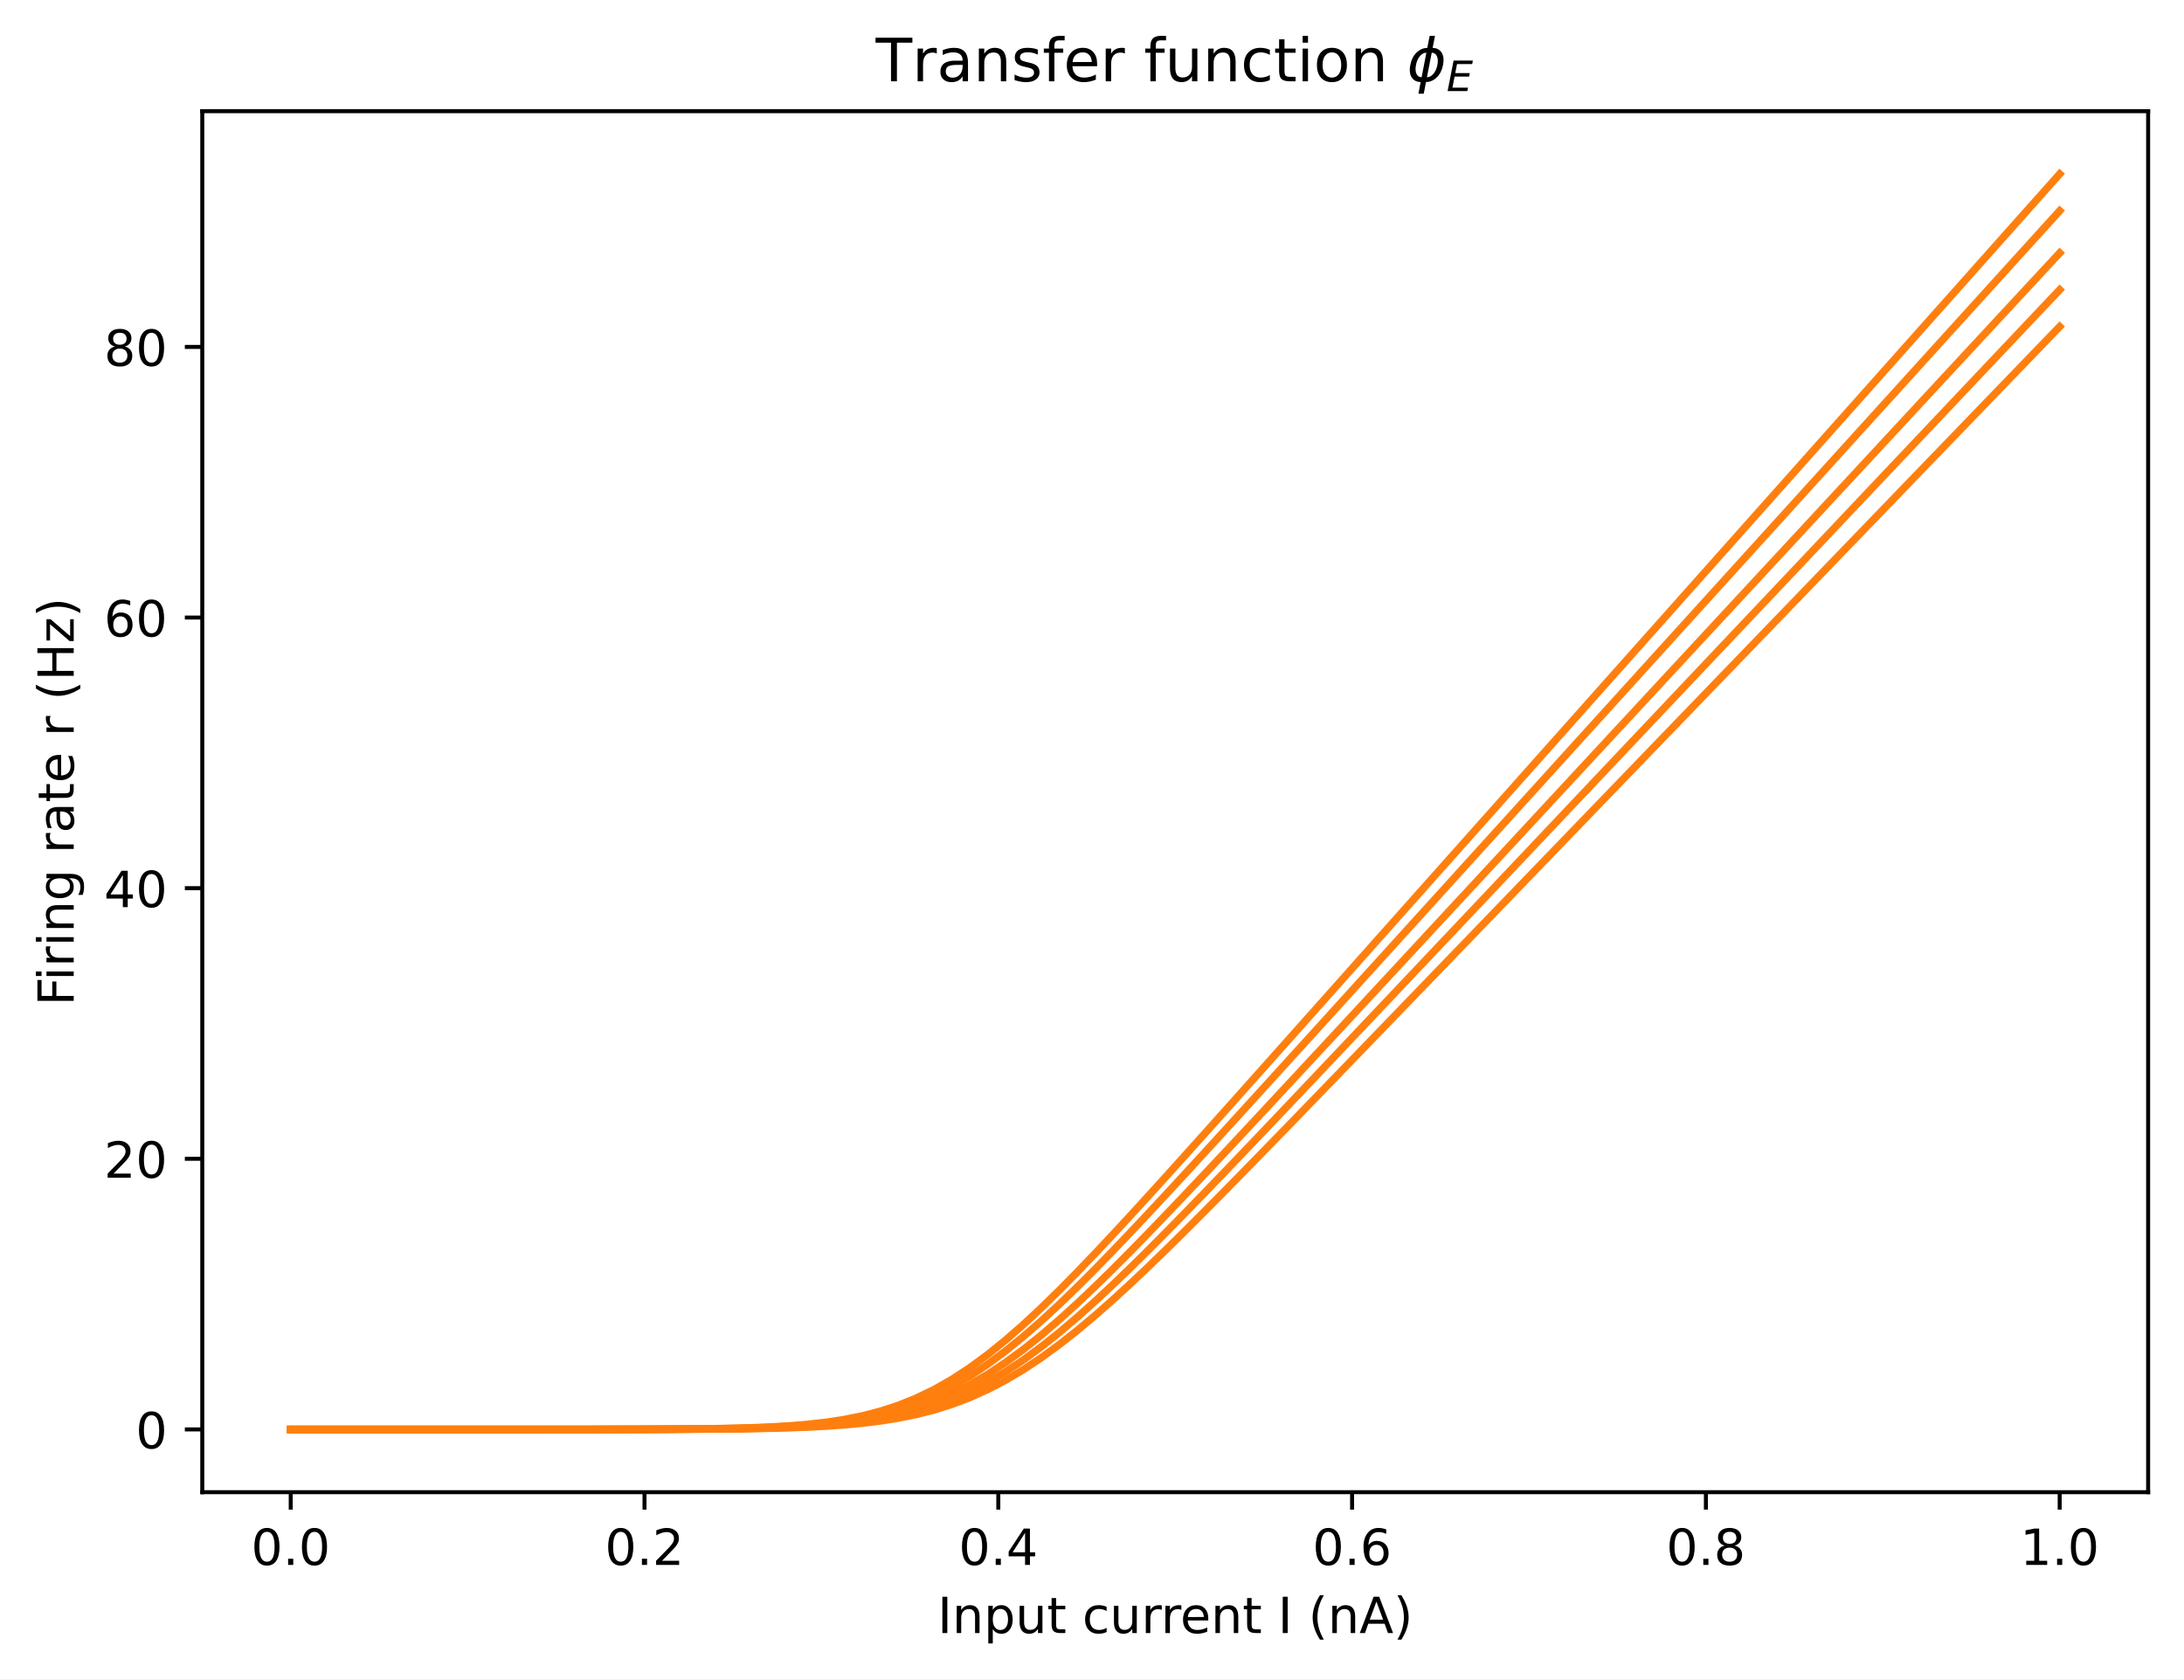
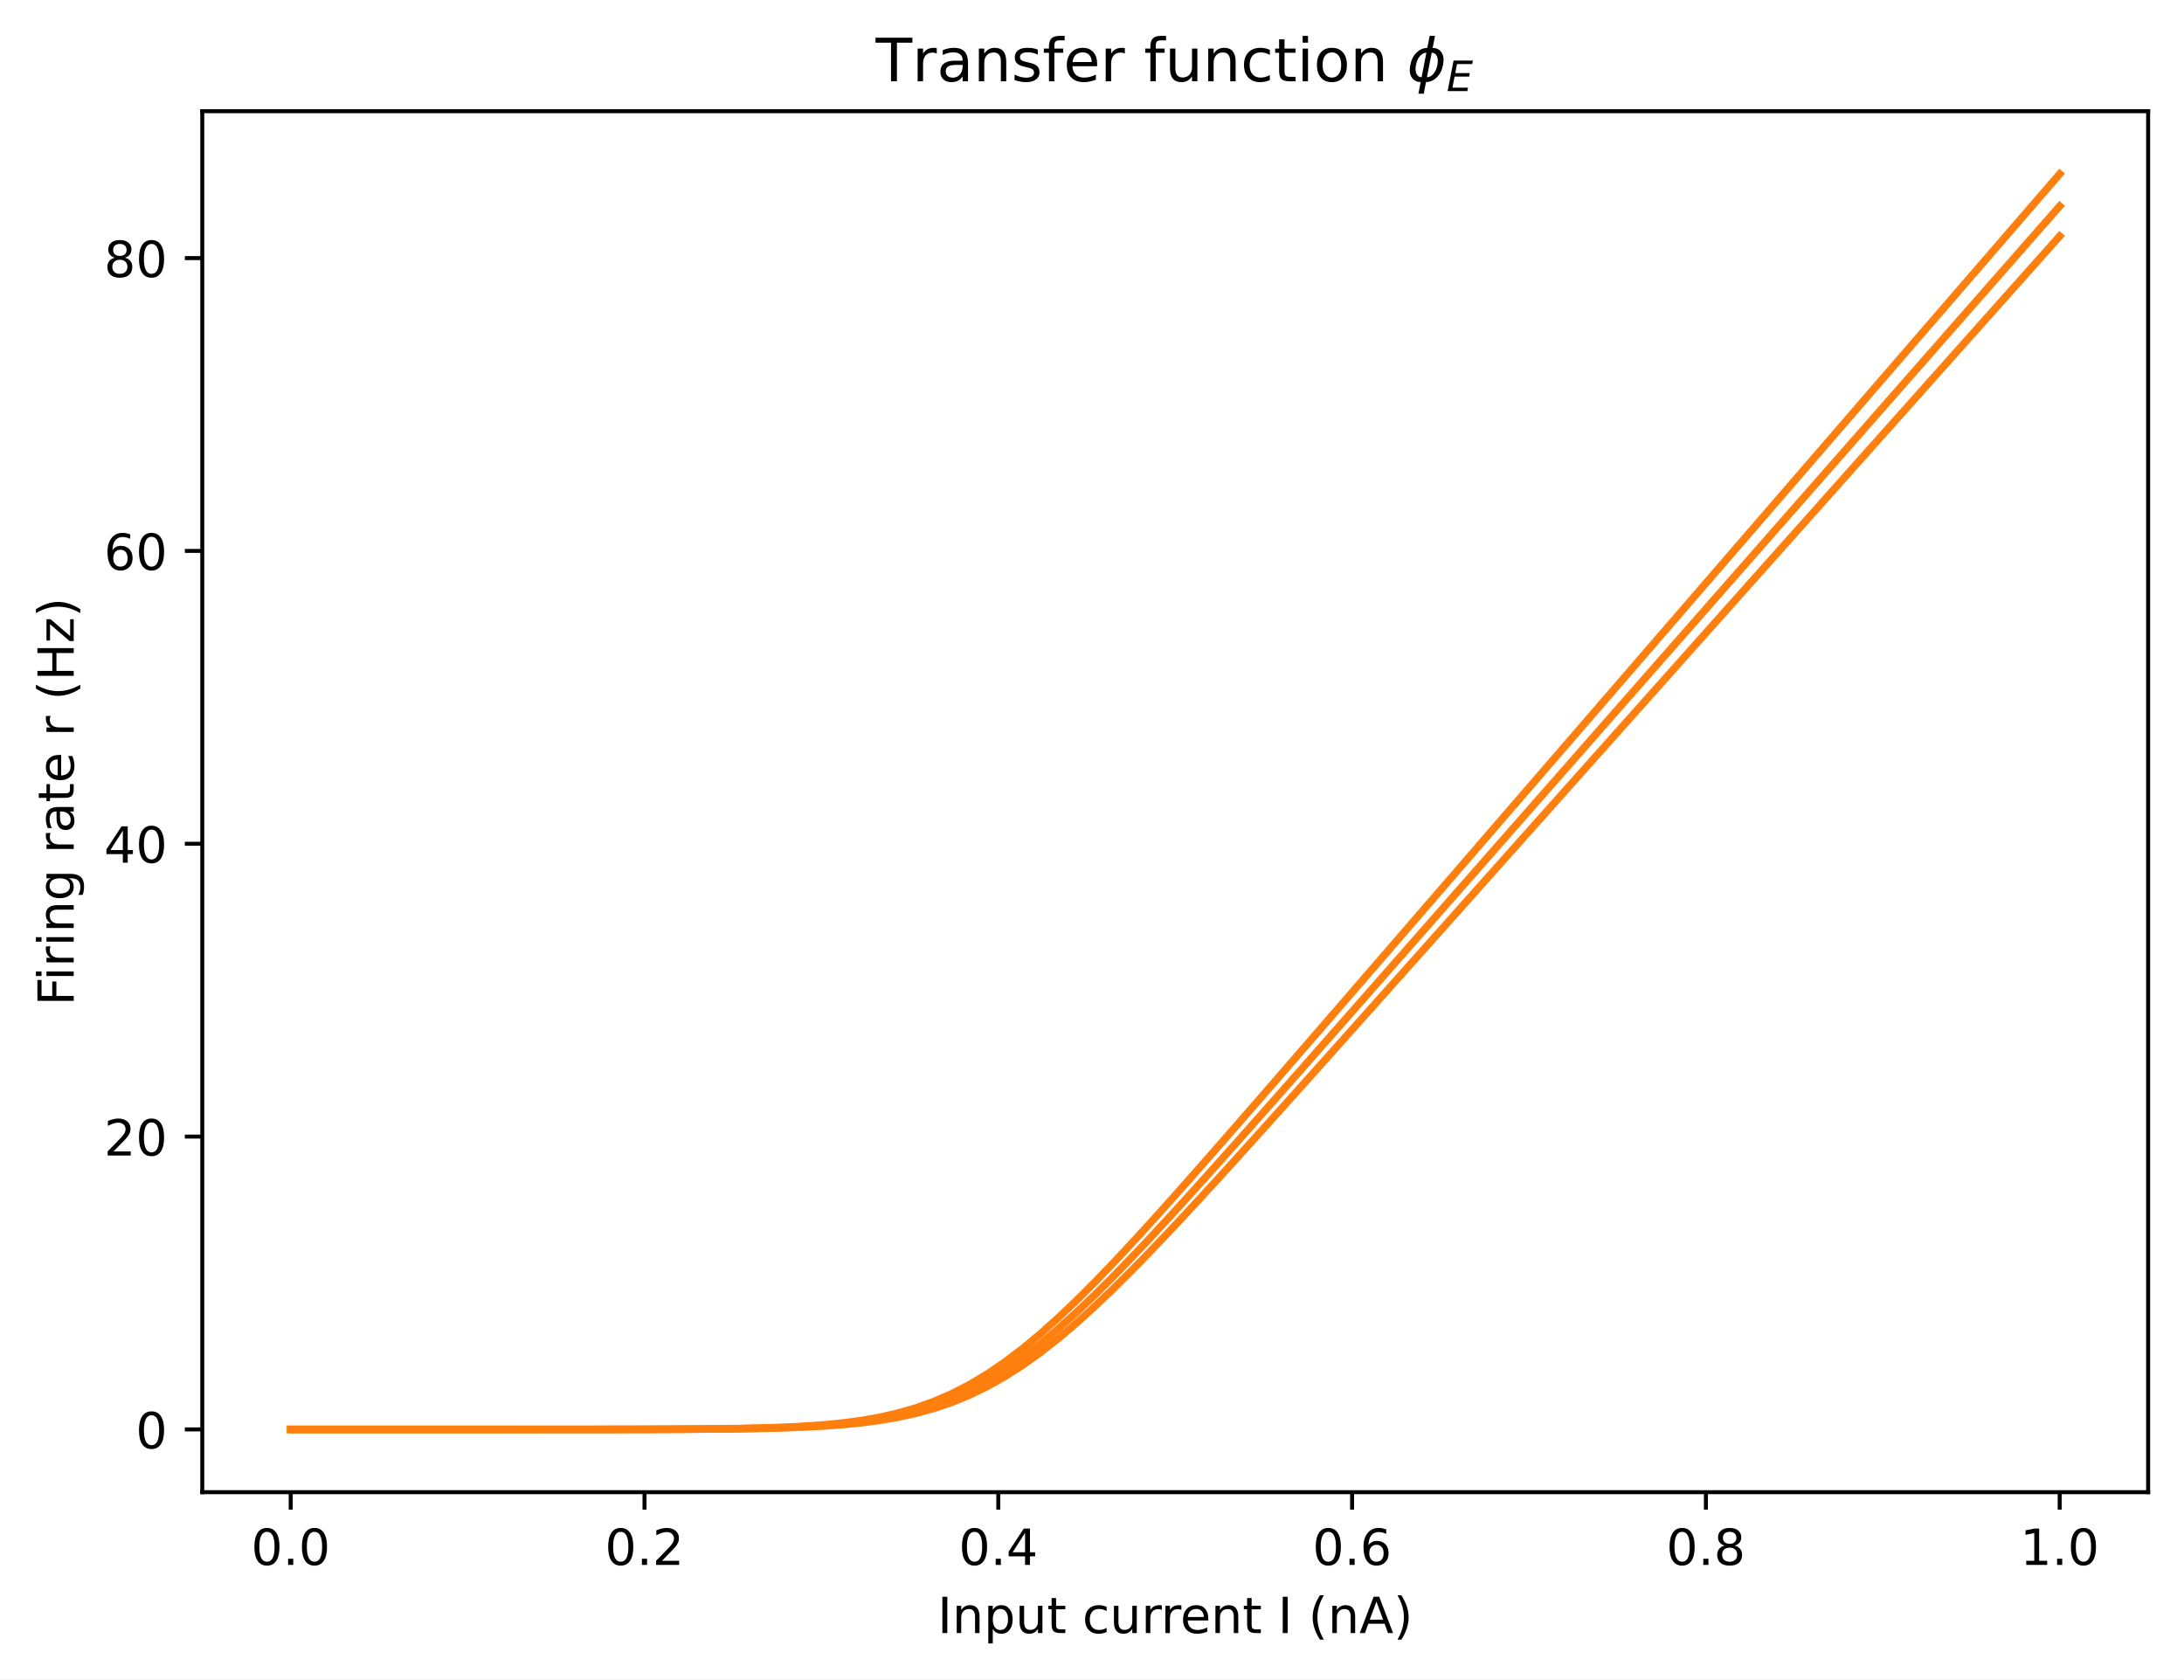
<svg xmlns="http://www.w3.org/2000/svg" xmlns:xlink="http://www.w3.org/1999/xlink" width="438.403pt" height="337.076pt" viewBox="0 0 438.403 337.076" version="1.1">
  <defs>
    <style type="text/css">*{stroke-linejoin: round; stroke-linecap: butt}</style>
  </defs>
  <g id="figure_1">
    <g id="patch_1">
      <path d="M 0 337.076  L 438.403 337.076  L 438.403 0  L 0 0  z " style="fill: #ffffff" />
    </g>
    <g id="axes_1">
      <g id="patch_2">
        <path d="M 40.603 299.52  L 431.203 299.52  L 431.203 22.32  L 40.603 22.32  z " style="fill: #ffffff" />
      </g>
      <g id="matplotlib.axis_1">
        <g id="xtick_1">
          <g id="line2d_1">
            <defs>
-               <path id="m0247714d73" d="M 0 0  L 0 3.5  " style="stroke: #000000; stroke-width: 0.8" />
+               <path id="m58ddb6a87d" d="M 0 0  L 0 3.5  " style="stroke: #000000; stroke-width: 0.8" />
            </defs>
            <g>
-               <use xlink:href="#m0247714d73" x="58.358" y="299.52" style="stroke: #000000; stroke-width: 0.8" />
+               <use xlink:href="#m58ddb6a87d" x="58.358" y="299.52" style="stroke: #000000; stroke-width: 0.8" />
            </g>
          </g>
          <g id="text_1">
            <g transform="translate(50.40611 314.1184) scale(0.1 -0.1)">
              <defs>
                <path id="DejaVuSans-30" d="M 2034 4250  Q 1547 4250 1301 3770  Q 1056 3291 1056 2328  Q 1056 1369 1301 889  Q 1547 409 2034 409  Q 2525 409 2770 889  Q 3016 1369 3016 2328  Q 3016 3291 2770 3770  Q 2525 4250 2034 4250  z M 2034 4750  Q 2819 4750 3233 4129  Q 3647 3509 3647 2328  Q 3647 1150 3233 529  Q 2819 -91 2034 -91  Q 1250 -91 836 529  Q 422 1150 422 2328  Q 422 3509 836 4129  Q 1250 4750 2034 4750  z " transform="scale(0.015625)" />
                <path id="DejaVuSans-2e" d="M 684 794  L 1344 794  L 1344 0  L 684 0  L 684 794  z " transform="scale(0.015625)" />
              </defs>
              <use xlink:href="#DejaVuSans-30" />
              <use xlink:href="#DejaVuSans-2e" x="63.623" />
              <use xlink:href="#DejaVuSans-30" x="95.41" />
            </g>
          </g>
        </g>
        <g id="xtick_2">
          <g id="line2d_2">
            <g>
-               <use xlink:href="#m0247714d73" x="129.376" y="299.52" style="stroke: #000000; stroke-width: 0.8" />
+               <use xlink:href="#m58ddb6a87d" x="129.376" y="299.52" style="stroke: #000000; stroke-width: 0.8" />
            </g>
          </g>
          <g id="text_2">
            <g transform="translate(121.4243 314.1184) scale(0.1 -0.1)">
              <defs>
                <path id="DejaVuSans-32" d="M 1228 531  L 3431 531  L 3431 0  L 469 0  L 469 531  Q 828 903 1448 1529  Q 2069 2156 2228 2338  Q 2531 2678 2651 2914  Q 2772 3150 2772 3378  Q 2772 3750 2511 3984  Q 2250 4219 1831 4219  Q 1534 4219 1204 4116  Q 875 4013 500 3803  L 500 4441  Q 881 4594 1212 4672  Q 1544 4750 1819 4750  Q 2544 4750 2975 4387  Q 3406 4025 3406 3419  Q 3406 3131 3298 2873  Q 3191 2616 2906 2266  Q 2828 2175 2409 1742  Q 1991 1309 1228 531  z " transform="scale(0.015625)" />
              </defs>
              <use xlink:href="#DejaVuSans-30" />
              <use xlink:href="#DejaVuSans-2e" x="63.623" />
              <use xlink:href="#DejaVuSans-32" x="95.41" />
            </g>
          </g>
        </g>
        <g id="xtick_3">
          <g id="line2d_3">
            <g>
-               <use xlink:href="#m0247714d73" x="200.394" y="299.52" style="stroke: #000000; stroke-width: 0.8" />
+               <use xlink:href="#m58ddb6a87d" x="200.394" y="299.52" style="stroke: #000000; stroke-width: 0.8" />
            </g>
          </g>
          <g id="text_3">
            <g transform="translate(192.4425 314.1184) scale(0.1 -0.1)">
              <defs>
                <path id="DejaVuSans-34" d="M 2419 4116  L 825 1625  L 2419 1625  L 2419 4116  z M 2253 4666  L 3047 4666  L 3047 1625  L 3713 1625  L 3713 1100  L 3047 1100  L 3047 0  L 2419 0  L 2419 1100  L 313 1100  L 313 1709  L 2253 4666  z " transform="scale(0.015625)" />
              </defs>
              <use xlink:href="#DejaVuSans-30" />
              <use xlink:href="#DejaVuSans-2e" x="63.623" />
              <use xlink:href="#DejaVuSans-34" x="95.41" />
            </g>
          </g>
        </g>
        <g id="xtick_4">
          <g id="line2d_4">
            <g>
-               <use xlink:href="#m0247714d73" x="271.412" y="299.52" style="stroke: #000000; stroke-width: 0.8" />
+               <use xlink:href="#m58ddb6a87d" x="271.412" y="299.52" style="stroke: #000000; stroke-width: 0.8" />
            </g>
          </g>
          <g id="text_4">
            <g transform="translate(263.4607 314.1184) scale(0.1 -0.1)">
              <defs>
                <path id="DejaVuSans-36" d="M 2113 2584  Q 1688 2584 1439 2293  Q 1191 2003 1191 1497  Q 1191 994 1439 701  Q 1688 409 2113 409  Q 2538 409 2786 701  Q 3034 994 3034 1497  Q 3034 2003 2786 2293  Q 2538 2584 2113 2584  z M 3366 4563  L 3366 3988  Q 3128 4100 2886 4159  Q 2644 4219 2406 4219  Q 1781 4219 1451 3797  Q 1122 3375 1075 2522  Q 1259 2794 1537 2939  Q 1816 3084 2150 3084  Q 2853 3084 3261 2657  Q 3669 2231 3669 1497  Q 3669 778 3244 343  Q 2819 -91 2113 -91  Q 1303 -91 875 529  Q 447 1150 447 2328  Q 447 3434 972 4092  Q 1497 4750 2381 4750  Q 2619 4750 2861 4703  Q 3103 4656 3366 4563  z " transform="scale(0.015625)" />
              </defs>
              <use xlink:href="#DejaVuSans-30" />
              <use xlink:href="#DejaVuSans-2e" x="63.623" />
              <use xlink:href="#DejaVuSans-36" x="95.41" />
            </g>
          </g>
        </g>
        <g id="xtick_5">
          <g id="line2d_5">
            <g>
-               <use xlink:href="#m0247714d73" x="342.43" y="299.52" style="stroke: #000000; stroke-width: 0.8" />
+               <use xlink:href="#m58ddb6a87d" x="342.43" y="299.52" style="stroke: #000000; stroke-width: 0.8" />
            </g>
          </g>
          <g id="text_5">
            <g transform="translate(334.4788 314.1184) scale(0.1 -0.1)">
              <defs>
                <path id="DejaVuSans-38" d="M 2034 2216  Q 1584 2216 1326 1975  Q 1069 1734 1069 1313  Q 1069 891 1326 650  Q 1584 409 2034 409  Q 2484 409 2743 651  Q 3003 894 3003 1313  Q 3003 1734 2745 1975  Q 2488 2216 2034 2216  z M 1403 2484  Q 997 2584 770 2862  Q 544 3141 544 3541  Q 544 4100 942 4425  Q 1341 4750 2034 4750  Q 2731 4750 3128 4425  Q 3525 4100 3525 3541  Q 3525 3141 3298 2862  Q 3072 2584 2669 2484  Q 3125 2378 3379 2068  Q 3634 1759 3634 1313  Q 3634 634 3220 271  Q 2806 -91 2034 -91  Q 1263 -91 848 271  Q 434 634 434 1313  Q 434 1759 690 2068  Q 947 2378 1403 2484  z M 1172 3481  Q 1172 3119 1398 2916  Q 1625 2713 2034 2713  Q 2441 2713 2670 2916  Q 2900 3119 2900 3481  Q 2900 3844 2670 4047  Q 2441 4250 2034 4250  Q 1625 4250 1398 4047  Q 1172 3844 1172 3481  z " transform="scale(0.015625)" />
              </defs>
              <use xlink:href="#DejaVuSans-30" />
              <use xlink:href="#DejaVuSans-2e" x="63.623" />
              <use xlink:href="#DejaVuSans-38" x="95.41" />
            </g>
          </g>
        </g>
        <g id="xtick_6">
          <g id="line2d_6">
            <g>
-               <use xlink:href="#m0247714d73" x="413.449" y="299.52" style="stroke: #000000; stroke-width: 0.8" />
+               <use xlink:href="#m58ddb6a87d" x="413.449" y="299.52" style="stroke: #000000; stroke-width: 0.8" />
            </g>
          </g>
          <g id="text_6">
            <g transform="translate(405.497 314.1184) scale(0.1 -0.1)">
              <defs>
                <path id="DejaVuSans-31" d="M 794 531  L 1825 531  L 1825 4091  L 703 3866  L 703 4441  L 1819 4666  L 2450 4666  L 2450 531  L 3481 531  L 3481 0  L 794 0  L 794 531  z " transform="scale(0.015625)" />
              </defs>
              <use xlink:href="#DejaVuSans-31" />
              <use xlink:href="#DejaVuSans-2e" x="63.623" />
              <use xlink:href="#DejaVuSans-30" x="95.41" />
            </g>
          </g>
        </g>
        <g id="text_7">
          <g transform="translate(188.1891 327.7966) scale(0.1 -0.1)">
            <defs>
              <path id="DejaVuSans-49" d="M 628 4666  L 1259 4666  L 1259 0  L 628 0  L 628 4666  z " transform="scale(0.015625)" />
              <path id="DejaVuSans-6e" d="M 3513 2113  L 3513 0  L 2938 0  L 2938 2094  Q 2938 2591 2744 2837  Q 2550 3084 2163 3084  Q 1697 3084 1428 2787  Q 1159 2491 1159 1978  L 1159 0  L 581 0  L 581 3500  L 1159 3500  L 1159 2956  Q 1366 3272 1645 3428  Q 1925 3584 2291 3584  Q 2894 3584 3203 3211  Q 3513 2838 3513 2113  z " transform="scale(0.015625)" />
              <path id="DejaVuSans-70" d="M 1159 525  L 1159 -1331  L 581 -1331  L 581 3500  L 1159 3500  L 1159 2969  Q 1341 3281 1617 3432  Q 1894 3584 2278 3584  Q 2916 3584 3314 3078  Q 3713 2572 3713 1747  Q 3713 922 3314 415  Q 2916 -91 2278 -91  Q 1894 -91 1617 61  Q 1341 213 1159 525  z M 3116 1747  Q 3116 2381 2855 2742  Q 2594 3103 2138 3103  Q 1681 3103 1420 2742  Q 1159 2381 1159 1747  Q 1159 1113 1420 752  Q 1681 391 2138 391  Q 2594 391 2855 752  Q 3116 1113 3116 1747  z " transform="scale(0.015625)" />
              <path id="DejaVuSans-75" d="M 544 1381  L 544 3500  L 1119 3500  L 1119 1403  Q 1119 906 1312 657  Q 1506 409 1894 409  Q 2359 409 2629 706  Q 2900 1003 2900 1516  L 2900 3500  L 3475 3500  L 3475 0  L 2900 0  L 2900 538  Q 2691 219 2414 64  Q 2138 -91 1772 -91  Q 1169 -91 856 284  Q 544 659 544 1381  z M 1991 3584  L 1991 3584  z " transform="scale(0.015625)" />
              <path id="DejaVuSans-74" d="M 1172 4494  L 1172 3500  L 2356 3500  L 2356 3053  L 1172 3053  L 1172 1153  Q 1172 725 1289 603  Q 1406 481 1766 481  L 2356 481  L 2356 0  L 1766 0  Q 1100 0 847 248  Q 594 497 594 1153  L 594 3053  L 172 3053  L 172 3500  L 594 3500  L 594 4494  L 1172 4494  z " transform="scale(0.015625)" />
              <path id="DejaVuSans-20" transform="scale(0.015625)" />
              <path id="DejaVuSans-63" d="M 3122 3366  L 3122 2828  Q 2878 2963 2633 3030  Q 2388 3097 2138 3097  Q 1578 3097 1268 2742  Q 959 2388 959 1747  Q 959 1106 1268 751  Q 1578 397 2138 397  Q 2388 397 2633 464  Q 2878 531 3122 666  L 3122 134  Q 2881 22 2623 -34  Q 2366 -91 2075 -91  Q 1284 -91 818 406  Q 353 903 353 1747  Q 353 2603 823 3093  Q 1294 3584 2113 3584  Q 2378 3584 2631 3529  Q 2884 3475 3122 3366  z " transform="scale(0.015625)" />
              <path id="DejaVuSans-72" d="M 2631 2963  Q 2534 3019 2420 3045  Q 2306 3072 2169 3072  Q 1681 3072 1420 2755  Q 1159 2438 1159 1844  L 1159 0  L 581 0  L 581 3500  L 1159 3500  L 1159 2956  Q 1341 3275 1631 3429  Q 1922 3584 2338 3584  Q 2397 3584 2469 3576  Q 2541 3569 2628 3553  L 2631 2963  z " transform="scale(0.015625)" />
              <path id="DejaVuSans-65" d="M 3597 1894  L 3597 1613  L 953 1613  Q 991 1019 1311 708  Q 1631 397 2203 397  Q 2534 397 2845 478  Q 3156 559 3463 722  L 3463 178  Q 3153 47 2828 -22  Q 2503 -91 2169 -91  Q 1331 -91 842 396  Q 353 884 353 1716  Q 353 2575 817 3079  Q 1281 3584 2069 3584  Q 2775 3584 3186 3129  Q 3597 2675 3597 1894  z M 3022 2063  Q 3016 2534 2758 2815  Q 2500 3097 2075 3097  Q 1594 3097 1305 2825  Q 1016 2553 972 2059  L 3022 2063  z " transform="scale(0.015625)" />
              <path id="DejaVuSans-28" d="M 1984 4856  Q 1566 4138 1362 3434  Q 1159 2731 1159 2009  Q 1159 1288 1364 580  Q 1569 -128 1984 -844  L 1484 -844  Q 1016 -109 783 600  Q 550 1309 550 2009  Q 550 2706 781 3412  Q 1013 4119 1484 4856  L 1984 4856  z " transform="scale(0.015625)" />
              <path id="DejaVuSans-41" d="M 2188 4044  L 1331 1722  L 3047 1722  L 2188 4044  z M 1831 4666  L 2547 4666  L 4325 0  L 3669 0  L 3244 1197  L 1141 1197  L 716 0  L 50 0  L 1831 4666  z " transform="scale(0.015625)" />
              <path id="DejaVuSans-29" d="M 513 4856  L 1013 4856  Q 1481 4119 1714 3412  Q 1947 2706 1947 2009  Q 1947 1309 1714 600  Q 1481 -109 1013 -844  L 513 -844  Q 928 -128 1133 580  Q 1338 1288 1338 2009  Q 1338 2731 1133 3434  Q 928 4138 513 4856  z " transform="scale(0.015625)" />
            </defs>
            <use xlink:href="#DejaVuSans-49" />
            <use xlink:href="#DejaVuSans-6e" x="29.492" />
            <use xlink:href="#DejaVuSans-70" x="92.871" />
            <use xlink:href="#DejaVuSans-75" x="156.348" />
            <use xlink:href="#DejaVuSans-74" x="219.727" />
            <use xlink:href="#DejaVuSans-20" x="258.936" />
            <use xlink:href="#DejaVuSans-63" x="290.723" />
            <use xlink:href="#DejaVuSans-75" x="345.703" />
            <use xlink:href="#DejaVuSans-72" x="409.082" />
            <use xlink:href="#DejaVuSans-72" x="448.445" />
            <use xlink:href="#DejaVuSans-65" x="487.309" />
            <use xlink:href="#DejaVuSans-6e" x="548.832" />
            <use xlink:href="#DejaVuSans-74" x="612.211" />
            <use xlink:href="#DejaVuSans-20" x="651.42" />
            <use xlink:href="#DejaVuSans-49" x="683.207" />
            <use xlink:href="#DejaVuSans-20" x="712.699" />
            <use xlink:href="#DejaVuSans-28" x="744.486" />
            <use xlink:href="#DejaVuSans-6e" x="783.5" />
            <use xlink:href="#DejaVuSans-41" x="846.879" />
            <use xlink:href="#DejaVuSans-29" x="915.287" />
          </g>
        </g>
      </g>
      <g id="matplotlib.axis_2">
        <g id="ytick_1">
          <g id="line2d_7">
            <defs>
-               <path id="m02e7188816" d="M 0 0  L -3.5 0  " style="stroke: #000000; stroke-width: 0.8" />
+               <path id="m550c8290b4" d="M 0 0  L -3.5 0  " style="stroke: #000000; stroke-width: 0.8" />
            </defs>
            <g>
-               <use xlink:href="#m02e7188816" x="40.603" y="286.92" style="stroke: #000000; stroke-width: 0.8" />
+               <use xlink:href="#m550c8290b4" x="40.603" y="286.92" style="stroke: #000000; stroke-width: 0.8" />
            </g>
          </g>
          <g id="text_8">
            <g transform="translate(27.24063 290.7192) scale(0.1 -0.1)">
              <use xlink:href="#DejaVuSans-30" />
            </g>
          </g>
        </g>
        <g id="ytick_2">
          <g id="line2d_8">
            <g>
-               <use xlink:href="#m02e7188816" x="40.603" y="232.599" style="stroke: #000000; stroke-width: 0.8" />
+               <use xlink:href="#m550c8290b4" x="40.603" y="228.142" style="stroke: #000000; stroke-width: 0.8" />
            </g>
          </g>
          <g id="text_9">
-             <g transform="translate(20.87813 236.3983) scale(0.1 -0.1)">
+             <g transform="translate(20.87813 231.941) scale(0.1 -0.1)">
              <use xlink:href="#DejaVuSans-32" />
              <use xlink:href="#DejaVuSans-30" x="63.623" />
            </g>
          </g>
        </g>
        <g id="ytick_3">
          <g id="line2d_9">
            <g>
-               <use xlink:href="#m02e7188816" x="40.603" y="178.278" style="stroke: #000000; stroke-width: 0.8" />
+               <use xlink:href="#m550c8290b4" x="40.603" y="169.364" style="stroke: #000000; stroke-width: 0.8" />
            </g>
          </g>
          <g id="text_10">
-             <g transform="translate(20.87813 182.0775) scale(0.1 -0.1)">
+             <g transform="translate(20.87813 173.1627) scale(0.1 -0.1)">
              <use xlink:href="#DejaVuSans-34" />
              <use xlink:href="#DejaVuSans-30" x="63.623" />
            </g>
          </g>
        </g>
        <g id="ytick_4">
          <g id="line2d_10">
            <g>
-               <use xlink:href="#m02e7188816" x="40.603" y="123.957" style="stroke: #000000; stroke-width: 0.8" />
+               <use xlink:href="#m550c8290b4" x="40.603" y="110.585" style="stroke: #000000; stroke-width: 0.8" />
            </g>
          </g>
          <g id="text_11">
-             <g transform="translate(20.87813 127.7566) scale(0.1 -0.1)">
+             <g transform="translate(20.87813 114.3845) scale(0.1 -0.1)">
              <use xlink:href="#DejaVuSans-36" />
              <use xlink:href="#DejaVuSans-30" x="63.623" />
            </g>
          </g>
        </g>
        <g id="ytick_5">
          <g id="line2d_11">
            <g>
-               <use xlink:href="#m02e7188816" x="40.603" y="69.636" style="stroke: #000000; stroke-width: 0.8" />
+               <use xlink:href="#m550c8290b4" x="40.603" y="51.807" style="stroke: #000000; stroke-width: 0.8" />
            </g>
          </g>
          <g id="text_12">
-             <g transform="translate(20.87813 73.43569) scale(0.1 -0.1)">
+             <g transform="translate(20.87813 55.60621) scale(0.1 -0.1)">
              <use xlink:href="#DejaVuSans-38" />
              <use xlink:href="#DejaVuSans-30" x="63.623" />
            </g>
          </g>
        </g>
        <g id="text_13">
          <g transform="translate(14.79844 201.8747) rotate(-90) scale(0.1 -0.1)">
            <defs>
              <path id="DejaVuSans-46" d="M 628 4666  L 3309 4666  L 3309 4134  L 1259 4134  L 1259 2759  L 3109 2759  L 3109 2228  L 1259 2228  L 1259 0  L 628 0  L 628 4666  z " transform="scale(0.015625)" />
              <path id="DejaVuSans-69" d="M 603 3500  L 1178 3500  L 1178 0  L 603 0  L 603 3500  z M 603 4863  L 1178 4863  L 1178 4134  L 603 4134  L 603 4863  z " transform="scale(0.015625)" />
              <path id="DejaVuSans-67" d="M 2906 1791  Q 2906 2416 2648 2759  Q 2391 3103 1925 3103  Q 1463 3103 1205 2759  Q 947 2416 947 1791  Q 947 1169 1205 825  Q 1463 481 1925 481  Q 2391 481 2648 825  Q 2906 1169 2906 1791  z M 3481 434  Q 3481 -459 3084 -895  Q 2688 -1331 1869 -1331  Q 1566 -1331 1297 -1286  Q 1028 -1241 775 -1147  L 775 -588  Q 1028 -725 1275 -790  Q 1522 -856 1778 -856  Q 2344 -856 2625 -561  Q 2906 -266 2906 331  L 2906 616  Q 2728 306 2450 153  Q 2172 0 1784 0  Q 1141 0 747 490  Q 353 981 353 1791  Q 353 2603 747 3093  Q 1141 3584 1784 3584  Q 2172 3584 2450 3431  Q 2728 3278 2906 2969  L 2906 3500  L 3481 3500  L 3481 434  z " transform="scale(0.015625)" />
              <path id="DejaVuSans-61" d="M 2194 1759  Q 1497 1759 1228 1600  Q 959 1441 959 1056  Q 959 750 1161 570  Q 1363 391 1709 391  Q 2188 391 2477 730  Q 2766 1069 2766 1631  L 2766 1759  L 2194 1759  z M 3341 1997  L 3341 0  L 2766 0  L 2766 531  Q 2569 213 2275 61  Q 1981 -91 1556 -91  Q 1019 -91 701 211  Q 384 513 384 1019  Q 384 1609 779 1909  Q 1175 2209 1959 2209  L 2766 2209  L 2766 2266  Q 2766 2663 2505 2880  Q 2244 3097 1772 3097  Q 1472 3097 1187 3025  Q 903 2953 641 2809  L 641 3341  Q 956 3463 1253 3523  Q 1550 3584 1831 3584  Q 2591 3584 2966 3190  Q 3341 2797 3341 1997  z " transform="scale(0.015625)" />
              <path id="DejaVuSans-48" d="M 628 4666  L 1259 4666  L 1259 2753  L 3553 2753  L 3553 4666  L 4184 4666  L 4184 0  L 3553 0  L 3553 2222  L 1259 2222  L 1259 0  L 628 0  L 628 4666  z " transform="scale(0.015625)" />
              <path id="DejaVuSans-7a" d="M 353 3500  L 3084 3500  L 3084 2975  L 922 459  L 3084 459  L 3084 0  L 275 0  L 275 525  L 2438 3041  L 353 3041  L 353 3500  z " transform="scale(0.015625)" />
            </defs>
            <use xlink:href="#DejaVuSans-46" />
            <use xlink:href="#DejaVuSans-69" x="50.27" />
            <use xlink:href="#DejaVuSans-72" x="78.053" />
            <use xlink:href="#DejaVuSans-69" x="119.166" />
            <use xlink:href="#DejaVuSans-6e" x="146.949" />
            <use xlink:href="#DejaVuSans-67" x="210.328" />
            <use xlink:href="#DejaVuSans-20" x="273.805" />
            <use xlink:href="#DejaVuSans-72" x="305.592" />
            <use xlink:href="#DejaVuSans-61" x="346.705" />
            <use xlink:href="#DejaVuSans-74" x="407.984" />
            <use xlink:href="#DejaVuSans-65" x="447.193" />
            <use xlink:href="#DejaVuSans-20" x="508.717" />
            <use xlink:href="#DejaVuSans-72" x="540.504" />
            <use xlink:href="#DejaVuSans-20" x="581.617" />
            <use xlink:href="#DejaVuSans-28" x="613.404" />
            <use xlink:href="#DejaVuSans-48" x="652.418" />
            <use xlink:href="#DejaVuSans-7a" x="727.613" />
            <use xlink:href="#DejaVuSans-29" x="780.104" />
          </g>
        </g>
      </g>
      <g id="line2d_12">
-         <path d="M 58.358 286.92  L 61.944 286.92  L 65.531 286.92  L 69.118 286.92  L 72.705 286.92  L 76.292 286.92  L 79.878 286.92  L 83.465 286.92  L 87.052 286.92  L 90.639 286.92  L 94.225 286.92  L 97.812 286.919  L 101.399 286.919  L 104.986 286.919  L 108.573 286.918  L 112.159 286.917  L 115.746 286.916  L 119.333 286.914  L 122.92 286.911  L 126.506 286.906  L 130.093 286.9  L 133.68 286.891  L 137.267 286.879  L 140.854 286.861  L 144.44 286.835  L 148.027 286.798  L 151.614 286.747  L 155.201 286.676  L 158.787 286.577  L 162.374 286.44  L 165.961 286.254  L 169.548 286.004  L 173.135 285.669  L 176.721 285.229  L 180.308 284.659  L 183.895 283.93  L 187.482 283.016  L 191.068 281.89  L 194.655 280.53  L 198.242 278.918  L 201.829 277.048  L 205.416 274.918  L 209.002 272.538  L 212.589 269.926  L 216.176 267.105  L 219.763 264.1  L 223.349 260.94  L 226.936 257.652  L 230.523 254.261  L 234.11 250.787  L 237.697 247.25  L 241.283 243.665  L 244.87 240.044  L 248.457 236.396  L 252.044 232.728  L 255.63 229.046  L 259.217 225.354  L 262.804 221.654  L 266.391 217.949  L 269.978 214.24  L 273.564 210.528  L 277.151 206.815  L 280.738 203.1  L 284.325 199.385  L 287.911 195.669  L 291.498 191.952  L 295.085 188.236  L 298.672 184.519  L 302.258 180.802  L 305.845 177.084  L 309.432 173.367  L 313.019 169.65  L 316.606 165.932  L 320.192 162.215  L 323.779 158.498  L 327.366 154.78  L 330.953 151.063  L 334.539 147.345  L 338.126 143.628  L 341.713 139.911  L 345.3 136.193  L 348.887 132.476  L 352.473 128.758  L 356.06 125.041  L 359.647 121.324  L 363.234 117.606  L 366.82 113.889  L 370.407 110.171  L 373.994 106.454  L 377.581 102.737  L 381.168 99.019  L 384.754 95.302  L 388.341 91.584  L 391.928 87.867  L 395.515 84.149  L 399.101 80.432  L 402.688 76.715  L 406.275 72.997  L 409.862 69.28  L 413.449 65.562  " clip-path="url(#pc58b28b5aa)" style="fill: none; stroke: #ff7f0e; stroke-width: 1.5; stroke-linecap: square" />
+         <path d="M 58.358 286.92  L 61.944 286.92  L 65.531 286.92  L 69.118 286.92  L 72.705 286.92  L 76.292 286.92  L 79.878 286.92  L 83.465 286.92  L 87.052 286.92  L 90.639 286.92  L 94.225 286.92  L 97.812 286.919  L 101.399 286.919  L 104.986 286.918  L 108.573 286.918  L 112.159 286.917  L 115.746 286.915  L 119.333 286.913  L 122.92 286.91  L 126.506 286.905  L 130.093 286.899  L 133.68 286.889  L 137.267 286.875  L 140.854 286.856  L 144.44 286.828  L 148.027 286.788  L 151.614 286.733  L 155.201 286.656  L 158.787 286.549  L 162.374 286.401  L 165.961 286.2  L 169.548 285.928  L 173.135 285.567  L 176.721 285.091  L 180.308 284.473  L 183.895 283.685  L 187.482 282.696  L 191.068 281.477  L 194.655 280.005  L 198.242 278.262  L 201.829 276.238  L 205.416 273.933  L 209.002 271.358  L 212.589 268.532  L 216.176 265.479  L 219.763 262.228  L 223.349 258.809  L 226.936 255.251  L 230.523 251.581  L 234.11 247.822  L 237.697 243.995  L 241.283 240.116  L 244.87 236.198  L 248.457 232.25  L 252.044 228.282  L 255.63 224.297  L 259.217 220.302  L 262.804 216.298  L 266.391 212.289  L 269.978 208.276  L 273.564 204.26  L 277.151 200.242  L 280.738 196.223  L 284.325 192.202  L 287.911 188.181  L 291.498 184.16  L 295.085 180.138  L 298.672 176.116  L 302.258 172.094  L 305.845 168.072  L 309.432 164.049  L 313.019 160.027  L 316.606 156.005  L 320.192 151.982  L 323.779 147.96  L 327.366 143.937  L 330.953 139.915  L 334.539 135.893  L 338.126 131.87  L 341.713 127.848  L 345.3 123.825  L 348.887 119.803  L 352.473 115.78  L 356.06 111.758  L 359.647 107.735  L 363.234 103.713  L 366.82 99.69  L 370.407 95.668  L 373.994 91.646  L 377.581 87.623  L 381.168 83.601  L 384.754 79.578  L 388.341 75.556  L 391.928 71.533  L 395.515 67.511  L 399.101 63.488  L 402.688 59.466  L 406.275 55.444  L 409.862 51.421  L 413.449 47.399  " clip-path="url(#pc03e7ab6bb)" style="fill: none; stroke: #ff7f0e; stroke-width: 1.5; stroke-linecap: square" />
      </g>
      <g id="line2d_13">
-         <path d="M 58.358 286.92  L 61.944 286.92  L 65.531 286.92  L 69.118 286.92  L 72.705 286.92  L 76.292 286.92  L 79.878 286.92  L 83.465 286.92  L 87.052 286.92  L 90.639 286.92  L 94.225 286.92  L 97.812 286.919  L 101.399 286.919  L 104.986 286.918  L 108.573 286.918  L 112.159 286.917  L 115.746 286.915  L 119.333 286.913  L 122.92 286.909  L 126.506 286.904  L 130.093 286.897  L 133.68 286.886  L 137.267 286.871  L 140.854 286.85  L 144.44 286.819  L 148.027 286.775  L 151.614 286.713  L 155.201 286.626  L 158.787 286.505  L 162.374 286.339  L 165.961 286.112  L 169.548 285.807  L 173.135 285.4  L 176.721 284.867  L 180.308 284.18  L 183.895 283.308  L 187.482 282.224  L 191.068 280.902  L 194.655 279.322  L 198.242 277.474  L 201.829 275.356  L 205.416 272.975  L 209.002 270.348  L 212.589 267.499  L 216.176 264.456  L 219.763 261.248  L 223.349 257.904  L 226.936 254.451  L 230.523 250.911  L 234.11 247.305  L 237.697 243.648  L 241.283 239.953  L 244.87 236.231  L 248.457 232.489  L 252.044 228.732  L 255.63 224.964  L 259.217 221.189  L 262.804 217.409  L 266.391 213.625  L 269.978 209.839  L 273.564 206.05  L 277.151 202.261  L 280.738 198.471  L 284.325 194.68  L 287.911 190.889  L 291.498 187.097  L 295.085 183.305  L 298.672 179.513  L 302.258 175.721  L 305.845 171.929  L 309.432 168.137  L 313.019 164.345  L 316.606 160.553  L 320.192 156.761  L 323.779 152.969  L 327.366 149.177  L 330.953 145.385  L 334.539 141.593  L 338.126 137.801  L 341.713 134.008  L 345.3 130.216  L 348.887 126.424  L 352.473 122.632  L 356.06 118.84  L 359.647 115.048  L 363.234 111.256  L 366.82 107.464  L 370.407 103.671  L 373.994 99.879  L 377.581 96.087  L 381.168 92.295  L 384.754 88.503  L 388.341 84.711  L 391.928 80.919  L 395.515 77.127  L 399.101 73.334  L 402.688 69.542  L 406.275 65.75  L 409.862 61.958  L 413.449 58.166  " clip-path="url(#pc58b28b5aa)" style="fill: none; stroke: #ff7f0e; stroke-width: 1.5; stroke-linecap: square" />
+         <path d="M 58.358 286.92  L 61.944 286.92  L 65.531 286.92  L 69.118 286.92  L 72.705 286.92  L 76.292 286.92  L 79.878 286.92  L 83.465 286.92  L 87.052 286.92  L 90.639 286.92  L 94.225 286.92  L 97.812 286.919  L 101.399 286.919  L 104.986 286.918  L 108.573 286.918  L 112.159 286.916  L 115.746 286.915  L 119.333 286.912  L 122.92 286.909  L 126.506 286.904  L 130.093 286.896  L 133.68 286.885  L 137.267 286.869  L 140.854 286.847  L 144.44 286.815  L 148.027 286.77  L 151.614 286.706  L 155.201 286.616  L 158.787 286.492  L 162.374 286.32  L 165.961 286.087  L 169.548 285.771  L 173.135 285.352  L 176.721 284.802  L 180.308 284.091  L 183.895 283.188  L 187.482 282.062  L 191.068 280.686  L 194.655 279.037  L 198.242 277.102  L 201.829 274.876  L 205.416 272.367  L 209.002 269.59  L 212.589 266.57  L 216.176 263.335  L 219.763 259.917  L 223.349 256.346  L 226.936 252.651  L 230.523 248.859  L 234.11 244.991  L 237.697 241.065  L 241.283 237.096  L 244.87 233.095  L 248.457 229.07  L 252.044 225.028  L 255.63 220.974  L 259.217 216.911  L 262.804 212.842  L 266.391 208.768  L 269.978 204.692  L 273.564 200.613  L 277.151 196.533  L 280.738 192.452  L 284.325 188.37  L 287.911 184.288  L 291.498 180.205  L 295.085 176.122  L 298.672 172.039  L 302.258 167.956  L 305.845 163.873  L 309.432 159.79  L 313.019 155.707  L 316.606 151.624  L 320.192 147.54  L 323.779 143.457  L 327.366 139.374  L 330.953 135.29  L 334.539 131.207  L 338.126 127.124  L 341.713 123.04  L 345.3 118.957  L 348.887 114.874  L 352.473 110.791  L 356.06 106.707  L 359.647 102.624  L 363.234 98.541  L 366.82 94.457  L 370.407 90.374  L 373.994 86.291  L 377.581 82.207  L 381.168 78.124  L 384.754 74.041  L 388.341 69.958  L 391.928 65.874  L 395.515 61.791  L 399.101 57.708  L 402.688 53.624  L 406.275 49.541  L 409.862 45.458  L 413.449 41.374  " clip-path="url(#pc03e7ab6bb)" style="fill: none; stroke: #ff7f0e; stroke-width: 1.5; stroke-linecap: square" />
      </g>
      <g id="line2d_14">
-         <path d="M 58.358 286.92  L 61.944 286.92  L 65.531 286.92  L 69.118 286.92  L 72.705 286.92  L 76.292 286.92  L 79.878 286.92  L 83.465 286.92  L 87.052 286.92  L 90.639 286.92  L 94.225 286.919  L 97.812 286.919  L 101.399 286.919  L 104.986 286.918  L 108.573 286.917  L 112.159 286.916  L 115.746 286.914  L 119.333 286.912  L 122.92 286.908  L 126.506 286.902  L 130.093 286.893  L 133.68 286.881  L 137.267 286.863  L 140.854 286.837  L 144.44 286.8  L 148.027 286.747  L 151.614 286.672  L 155.201 286.567  L 158.787 286.42  L 162.374 286.218  L 165.961 285.942  L 169.548 285.572  L 173.135 285.08  L 176.721 284.439  L 180.308 283.618  L 183.895 282.585  L 187.482 281.312  L 191.068 279.777  L 194.655 277.964  L 198.242 275.87  L 201.829 273.5  L 205.416 270.871  L 209.002 268.005  L 212.589 264.933  L 216.176 261.684  L 219.763 258.29  L 223.349 254.778  L 226.936 251.175  L 230.523 247.502  L 234.11 243.775  L 237.697 240.009  L 241.283 236.213  L 244.87 232.397  L 248.457 228.565  L 252.044 224.723  L 255.63 220.873  L 259.217 217.018  L 262.804 213.159  L 266.391 209.298  L 269.978 205.435  L 273.564 201.571  L 277.151 197.706  L 280.738 193.84  L 284.325 189.974  L 287.911 186.108  L 291.498 182.241  L 295.085 178.375  L 298.672 174.508  L 302.258 170.641  L 305.845 166.774  L 309.432 162.908  L 313.019 159.041  L 316.606 155.174  L 320.192 151.307  L 323.779 147.44  L 327.366 143.574  L 330.953 139.707  L 334.539 135.84  L 338.126 131.973  L 341.713 128.106  L 345.3 124.239  L 348.887 120.373  L 352.473 116.506  L 356.06 112.639  L 359.647 108.772  L 363.234 104.905  L 366.82 101.038  L 370.407 97.172  L 373.994 93.305  L 377.581 89.438  L 381.168 85.571  L 384.754 81.704  L 388.341 77.837  L 391.928 73.971  L 395.515 70.104  L 399.101 66.237  L 402.688 62.37  L 406.275 58.503  L 409.862 54.636  L 413.449 50.77  " clip-path="url(#pc58b28b5aa)" style="fill: none; stroke: #ff7f0e; stroke-width: 1.5; stroke-linecap: square" />
-       </g>
-       <g id="line2d_15">
-         <path d="M 58.358 286.92  L 61.944 286.92  L 65.531 286.92  L 69.118 286.92  L 72.705 286.92  L 76.292 286.92  L 79.878 286.92  L 83.465 286.92  L 87.052 286.92  L 90.639 286.92  L 94.225 286.919  L 97.812 286.919  L 101.399 286.919  L 104.986 286.918  L 108.573 286.917  L 112.159 286.916  L 115.746 286.914  L 119.333 286.91  L 122.92 286.906  L 126.506 286.899  L 130.093 286.888  L 133.68 286.873  L 137.267 286.852  L 140.854 286.82  L 144.44 286.774  L 148.027 286.709  L 151.614 286.616  L 155.201 286.485  L 158.787 286.303  L 162.374 286.051  L 165.961 285.709  L 169.548 285.25  L 173.135 284.645  L 176.721 283.86  L 180.308 282.864  L 183.895 281.623  L 187.482 280.114  L 191.068 278.317  L 194.655 276.226  L 198.242 273.845  L 201.829 271.191  L 205.416 268.286  L 209.002 265.162  L 212.589 261.852  L 216.176 258.388  L 219.763 254.801  L 223.349 251.118  L 226.936 247.362  L 230.523 243.551  L 234.11 239.699  L 237.697 235.817  L 241.283 231.914  L 244.87 227.996  L 248.457 224.068  L 252.044 220.132  L 255.63 216.191  L 259.217 212.246  L 262.804 208.299  L 266.391 204.35  L 269.978 200.401  L 273.564 196.45  L 277.151 192.499  L 280.738 188.547  L 284.325 184.595  L 287.911 180.644  L 291.498 176.692  L 295.085 172.739  L 298.672 168.787  L 302.258 164.835  L 305.845 160.883  L 309.432 156.931  L 313.019 152.979  L 316.606 149.026  L 320.192 145.074  L 323.779 141.122  L 327.366 137.17  L 330.953 133.218  L 334.539 129.265  L 338.126 125.313  L 341.713 121.361  L 345.3 117.409  L 348.887 113.456  L 352.473 109.504  L 356.06 105.552  L 359.647 101.6  L 363.234 97.648  L 366.82 93.695  L 370.407 89.743  L 373.994 85.791  L 377.581 81.839  L 381.168 77.886  L 384.754 73.934  L 388.341 69.982  L 391.928 66.03  L 395.515 62.078  L 399.101 58.125  L 402.688 54.173  L 406.275 50.221  L 409.862 46.269  L 413.449 42.316  " clip-path="url(#pc58b28b5aa)" style="fill: none; stroke: #ff7f0e; stroke-width: 1.5; stroke-linecap: square" />
-       </g>
-       <g id="line2d_16">
-         <path d="M 58.358 286.92  L 61.944 286.92  L 65.531 286.92  L 69.118 286.92  L 72.705 286.92  L 76.292 286.92  L 79.878 286.92  L 83.465 286.92  L 87.052 286.92  L 90.639 286.92  L 94.225 286.919  L 97.812 286.919  L 101.399 286.919  L 104.986 286.918  L 108.573 286.917  L 112.159 286.915  L 115.746 286.913  L 119.333 286.909  L 122.92 286.904  L 126.506 286.895  L 130.093 286.883  L 133.68 286.866  L 137.267 286.84  L 140.854 286.802  L 144.44 286.747  L 148.027 286.669  L 151.614 286.557  L 155.201 286.399  L 158.787 286.179  L 162.374 285.876  L 165.961 285.465  L 169.548 284.915  L 173.135 284.194  L 176.721 283.266  L 180.308 282.096  L 183.895 280.656  L 187.482 278.923  L 191.068 276.885  L 194.655 274.545  L 198.242 271.914  L 201.829 269.016  L 205.416 265.882  L 209.002 262.547  L 212.589 259.046  L 216.176 255.412  L 219.763 251.673  L 223.349 247.855  L 226.936 243.978  L 230.523 240.057  L 234.11 236.104  L 237.697 232.129  L 241.283 228.137  L 244.87 224.135  L 248.457 220.125  L 252.044 216.109  L 255.63 212.09  L 259.217 208.068  L 262.804 204.044  L 266.391 200.02  L 269.978 195.994  L 273.564 191.968  L 277.151 187.942  L 280.738 183.916  L 284.325 179.889  L 287.911 175.862  L 291.498 171.835  L 295.085 167.809  L 298.672 163.782  L 302.258 159.755  L 305.845 155.728  L 309.432 151.701  L 313.019 147.674  L 316.606 143.647  L 320.192 139.62  L 323.779 135.593  L 327.366 131.566  L 330.953 127.539  L 334.539 123.513  L 338.126 119.486  L 341.713 115.459  L 345.3 111.432  L 348.887 107.405  L 352.473 103.378  L 356.06 99.351  L 359.647 95.324  L 363.234 91.297  L 366.82 87.27  L 370.407 83.243  L 373.994 79.216  L 377.581 75.189  L 381.168 71.162  L 384.754 67.135  L 388.341 63.109  L 391.928 59.082  L 395.515 55.055  L 399.101 51.028  L 402.688 47.001  L 406.275 42.974  L 409.862 38.947  L 413.449 34.92  " clip-path="url(#pc58b28b5aa)" style="fill: none; stroke: #ff7f0e; stroke-width: 1.5; stroke-linecap: square" />
+         <path d="M 58.358 286.92  L 61.944 286.92  L 65.531 286.92  L 69.118 286.92  L 72.705 286.92  L 76.292 286.92  L 79.878 286.92  L 83.465 286.92  L 87.052 286.92  L 90.639 286.92  L 94.225 286.919  L 97.812 286.919  L 101.399 286.919  L 104.986 286.918  L 108.573 286.917  L 112.159 286.916  L 115.746 286.914  L 119.333 286.911  L 122.92 286.907  L 126.506 286.902  L 130.093 286.893  L 133.68 286.88  L 137.267 286.862  L 140.854 286.837  L 144.44 286.799  L 148.027 286.747  L 151.614 286.672  L 155.201 286.567  L 158.787 286.422  L 162.374 286.221  L 165.961 285.947  L 169.548 285.579  L 173.135 285.089  L 176.721 284.449  L 180.308 283.626  L 183.895 282.588  L 187.482 281.303  L 191.068 279.746  L 194.655 277.897  L 198.242 275.75  L 201.829 273.305  L 205.416 270.578  L 209.002 267.59  L 212.589 264.37  L 216.176 260.951  L 219.763 257.365  L 223.349 253.643  L 226.936 249.813  L 230.523 245.9  L 234.11 241.924  L 237.697 237.899  L 241.283 233.84  L 244.87 229.754  L 248.457 225.65  L 252.044 221.533  L 255.63 217.406  L 259.217 213.273  L 262.804 209.134  L 266.391 204.993  L 269.978 200.849  L 273.564 196.704  L 277.151 192.558  L 280.738 188.411  L 284.325 184.264  L 287.911 180.116  L 291.498 175.968  L 295.085 171.82  L 298.672 167.671  L 302.258 163.523  L 305.845 159.375  L 309.432 155.226  L 313.019 151.078  L 316.606 146.929  L 320.192 142.781  L 323.779 138.632  L 327.366 134.484  L 330.953 130.335  L 334.539 126.187  L 338.126 122.038  L 341.713 117.89  L 345.3 113.741  L 348.887 109.593  L 352.473 105.444  L 356.06 101.296  L 359.647 97.147  L 363.234 92.999  L 366.82 88.85  L 370.407 84.702  L 373.994 80.553  L 377.581 76.405  L 381.168 72.256  L 384.754 68.108  L 388.341 63.959  L 391.928 59.811  L 395.515 55.662  L 399.101 51.514  L 402.688 47.365  L 406.275 43.217  L 409.862 39.068  L 413.449 34.92  " clip-path="url(#pc03e7ab6bb)" style="fill: none; stroke: #ff7f0e; stroke-width: 1.5; stroke-linecap: square" />
      </g>
      <g id="patch_3">
        <path d="M 40.603 299.52  L 40.603 22.32  " style="fill: none; stroke: #000000; stroke-width: 0.8; stroke-linejoin: miter; stroke-linecap: square" />
      </g>
      <g id="patch_4">
        <path d="M 431.203 299.52  L 431.203 22.32  " style="fill: none; stroke: #000000; stroke-width: 0.8; stroke-linejoin: miter; stroke-linecap: square" />
      </g>
      <g id="patch_5">
        <path d="M 40.603 299.52  L 431.203 299.52  " style="fill: none; stroke: #000000; stroke-width: 0.8; stroke-linejoin: miter; stroke-linecap: square" />
      </g>
      <g id="patch_6">
        <path d="M 40.603 22.32  L 431.203 22.32  " style="fill: none; stroke: #000000; stroke-width: 0.8; stroke-linejoin: miter; stroke-linecap: square" />
      </g>
      <g id="text_14">
        <g transform="translate(175.7831 16.32) scale(0.12 -0.12)">
          <defs>
            <path id="DejaVuSans-54" d="M -19 4666  L 3928 4666  L 3928 4134  L 2272 4134  L 2272 0  L 1638 0  L 1638 4134  L -19 4134  L -19 4666  z " transform="scale(0.015625)" />
            <path id="DejaVuSans-73" d="M 2834 3397  L 2834 2853  Q 2591 2978 2328 3040  Q 2066 3103 1784 3103  Q 1356 3103 1142 2972  Q 928 2841 928 2578  Q 928 2378 1081 2264  Q 1234 2150 1697 2047  L 1894 2003  Q 2506 1872 2764 1633  Q 3022 1394 3022 966  Q 3022 478 2636 193  Q 2250 -91 1575 -91  Q 1294 -91 989 -36  Q 684 19 347 128  L 347 722  Q 666 556 975 473  Q 1284 391 1588 391  Q 1994 391 2212 530  Q 2431 669 2431 922  Q 2431 1156 2273 1281  Q 2116 1406 1581 1522  L 1381 1569  Q 847 1681 609 1914  Q 372 2147 372 2553  Q 372 3047 722 3315  Q 1072 3584 1716 3584  Q 2034 3584 2315 3537  Q 2597 3491 2834 3397  z " transform="scale(0.015625)" />
            <path id="DejaVuSans-66" d="M 2375 4863  L 2375 4384  L 1825 4384  Q 1516 4384 1395 4259  Q 1275 4134 1275 3809  L 1275 3500  L 2222 3500  L 2222 3053  L 1275 3053  L 1275 0  L 697 0  L 697 3053  L 147 3053  L 147 3500  L 697 3500  L 697 3744  Q 697 4328 969 4595  Q 1241 4863 1831 4863  L 2375 4863  z " transform="scale(0.015625)" />
            <path id="DejaVuSans-6f" d="M 1959 3097  Q 1497 3097 1228 2736  Q 959 2375 959 1747  Q 959 1119 1226 758  Q 1494 397 1959 397  Q 2419 397 2687 759  Q 2956 1122 2956 1747  Q 2956 2369 2687 2733  Q 2419 3097 1959 3097  z M 1959 3584  Q 2709 3584 3137 3096  Q 3566 2609 3566 1747  Q 3566 888 3137 398  Q 2709 -91 1959 -91  Q 1206 -91 779 398  Q 353 888 353 1747  Q 353 2609 779 3096  Q 1206 3584 1959 3584  z " transform="scale(0.015625)" />
            <path id="DejaVuSans-Oblique-3d5" d="M 2991 4863  L 2738 3572  Q 3363 3572 3684 3094  Q 4016 2606 3850 1747  Q 3681 888 3159 400  Q 2653 -78 2028 -78  L 1784 -1331  L 1213 -1331  L 1456 -78  Q 834 -78 509 400  Q 178 888 347 1747  Q 513 2606 1034 3094  Q 1544 3572 2166 3572  L 2419 4863  L 2991 4863  z M 2128 434  Q 2481 434 2784 756  Q 3116 1116 3244 1747  Q 3369 2372 3169 2738  Q 2991 3059 2638 3059  L 2128 434  z M 1556 434  L 2066 3059  Q 1716 3059 1413 2738  Q 1072 2372 953 1747  Q 834 1116 1028 756  Q 1203 434 1556 434  z " transform="scale(0.015625)" />
            <path id="DejaVuSans-Oblique-45" d="M 1081 4666  L 4031 4666  L 3928 4134  L 1606 4134  L 1338 2753  L 3566 2753  L 3463 2222  L 1234 2222  L 909 531  L 3284 531  L 3181 0  L 172 0  L 1081 4666  z " transform="scale(0.015625)" />
          </defs>
          <use xlink:href="#DejaVuSans-54" transform="translate(0 0.015625)" />
          <use xlink:href="#DejaVuSans-72" transform="translate(61.08398 0.015625)" />
          <use xlink:href="#DejaVuSans-61" transform="translate(102.1973 0.015625)" />
          <use xlink:href="#DejaVuSans-6e" transform="translate(163.4766 0.015625)" />
          <use xlink:href="#DejaVuSans-73" transform="translate(226.8555 0.015625)" />
          <use xlink:href="#DejaVuSans-66" transform="translate(278.9551 0.015625)" />
          <use xlink:href="#DejaVuSans-65" transform="translate(314.1602 0.015625)" />
          <use xlink:href="#DejaVuSans-72" transform="translate(375.6836 0.015625)" />
          <use xlink:href="#DejaVuSans-20" transform="translate(416.7969 0.015625)" />
          <use xlink:href="#DejaVuSans-66" transform="translate(448.584 0.015625)" />
          <use xlink:href="#DejaVuSans-75" transform="translate(483.7891 0.015625)" />
          <use xlink:href="#DejaVuSans-6e" transform="translate(547.168 0.015625)" />
          <use xlink:href="#DejaVuSans-63" transform="translate(610.5469 0.015625)" />
          <use xlink:href="#DejaVuSans-74" transform="translate(665.5273 0.015625)" />
          <use xlink:href="#DejaVuSans-69" transform="translate(704.7363 0.015625)" />
          <use xlink:href="#DejaVuSans-6f" transform="translate(732.5195 0.015625)" />
          <use xlink:href="#DejaVuSans-6e" transform="translate(793.7012 0.015625)" />
          <use xlink:href="#DejaVuSans-20" transform="translate(857.0801 0.015625)" />
          <use xlink:href="#DejaVuSans-Oblique-3d5" transform="translate(888.8672 0.015625)" />
          <use xlink:href="#DejaVuSans-Oblique-45" transform="translate(954.834 -16.39062) scale(0.7)" />
        </g>
      </g>
    </g>
  </g>
  <defs>
-     <clipPath id="pc58b28b5aa">
+     <clipPath id="pc03e7ab6bb">
      <rect x="40.603" y="22.32" width="390.6" height="277.2" />
    </clipPath>
  </defs>
</svg>
